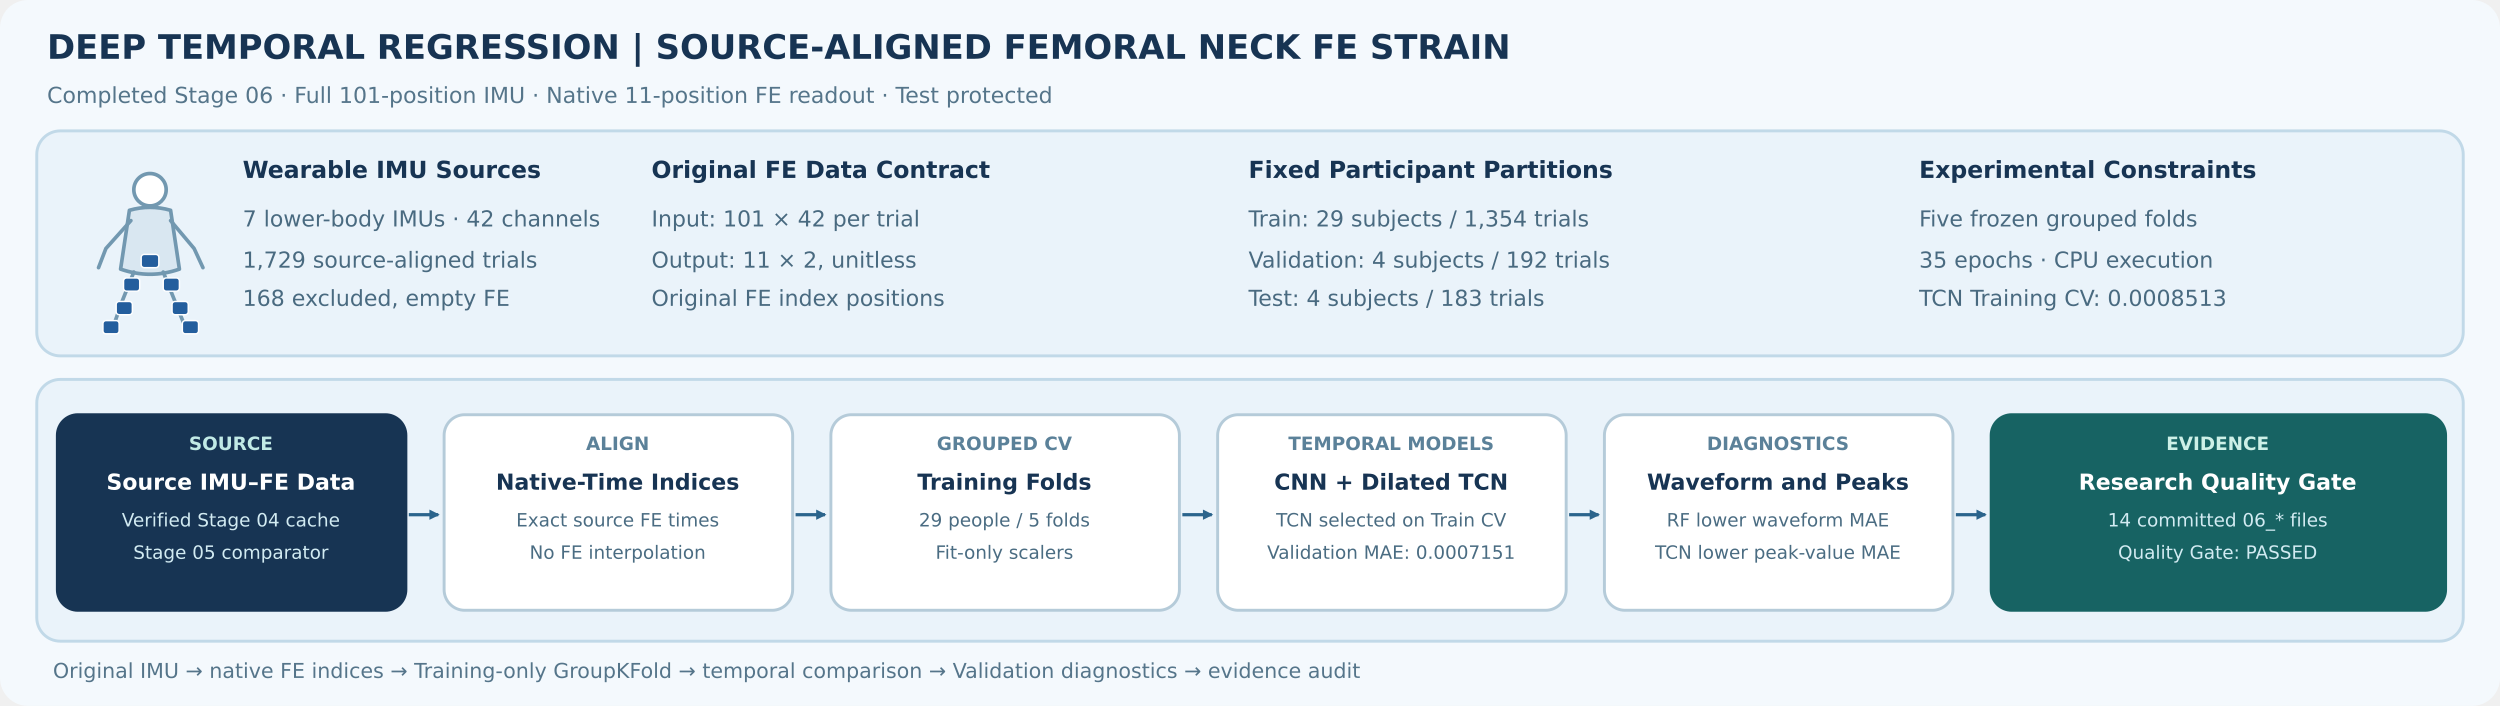
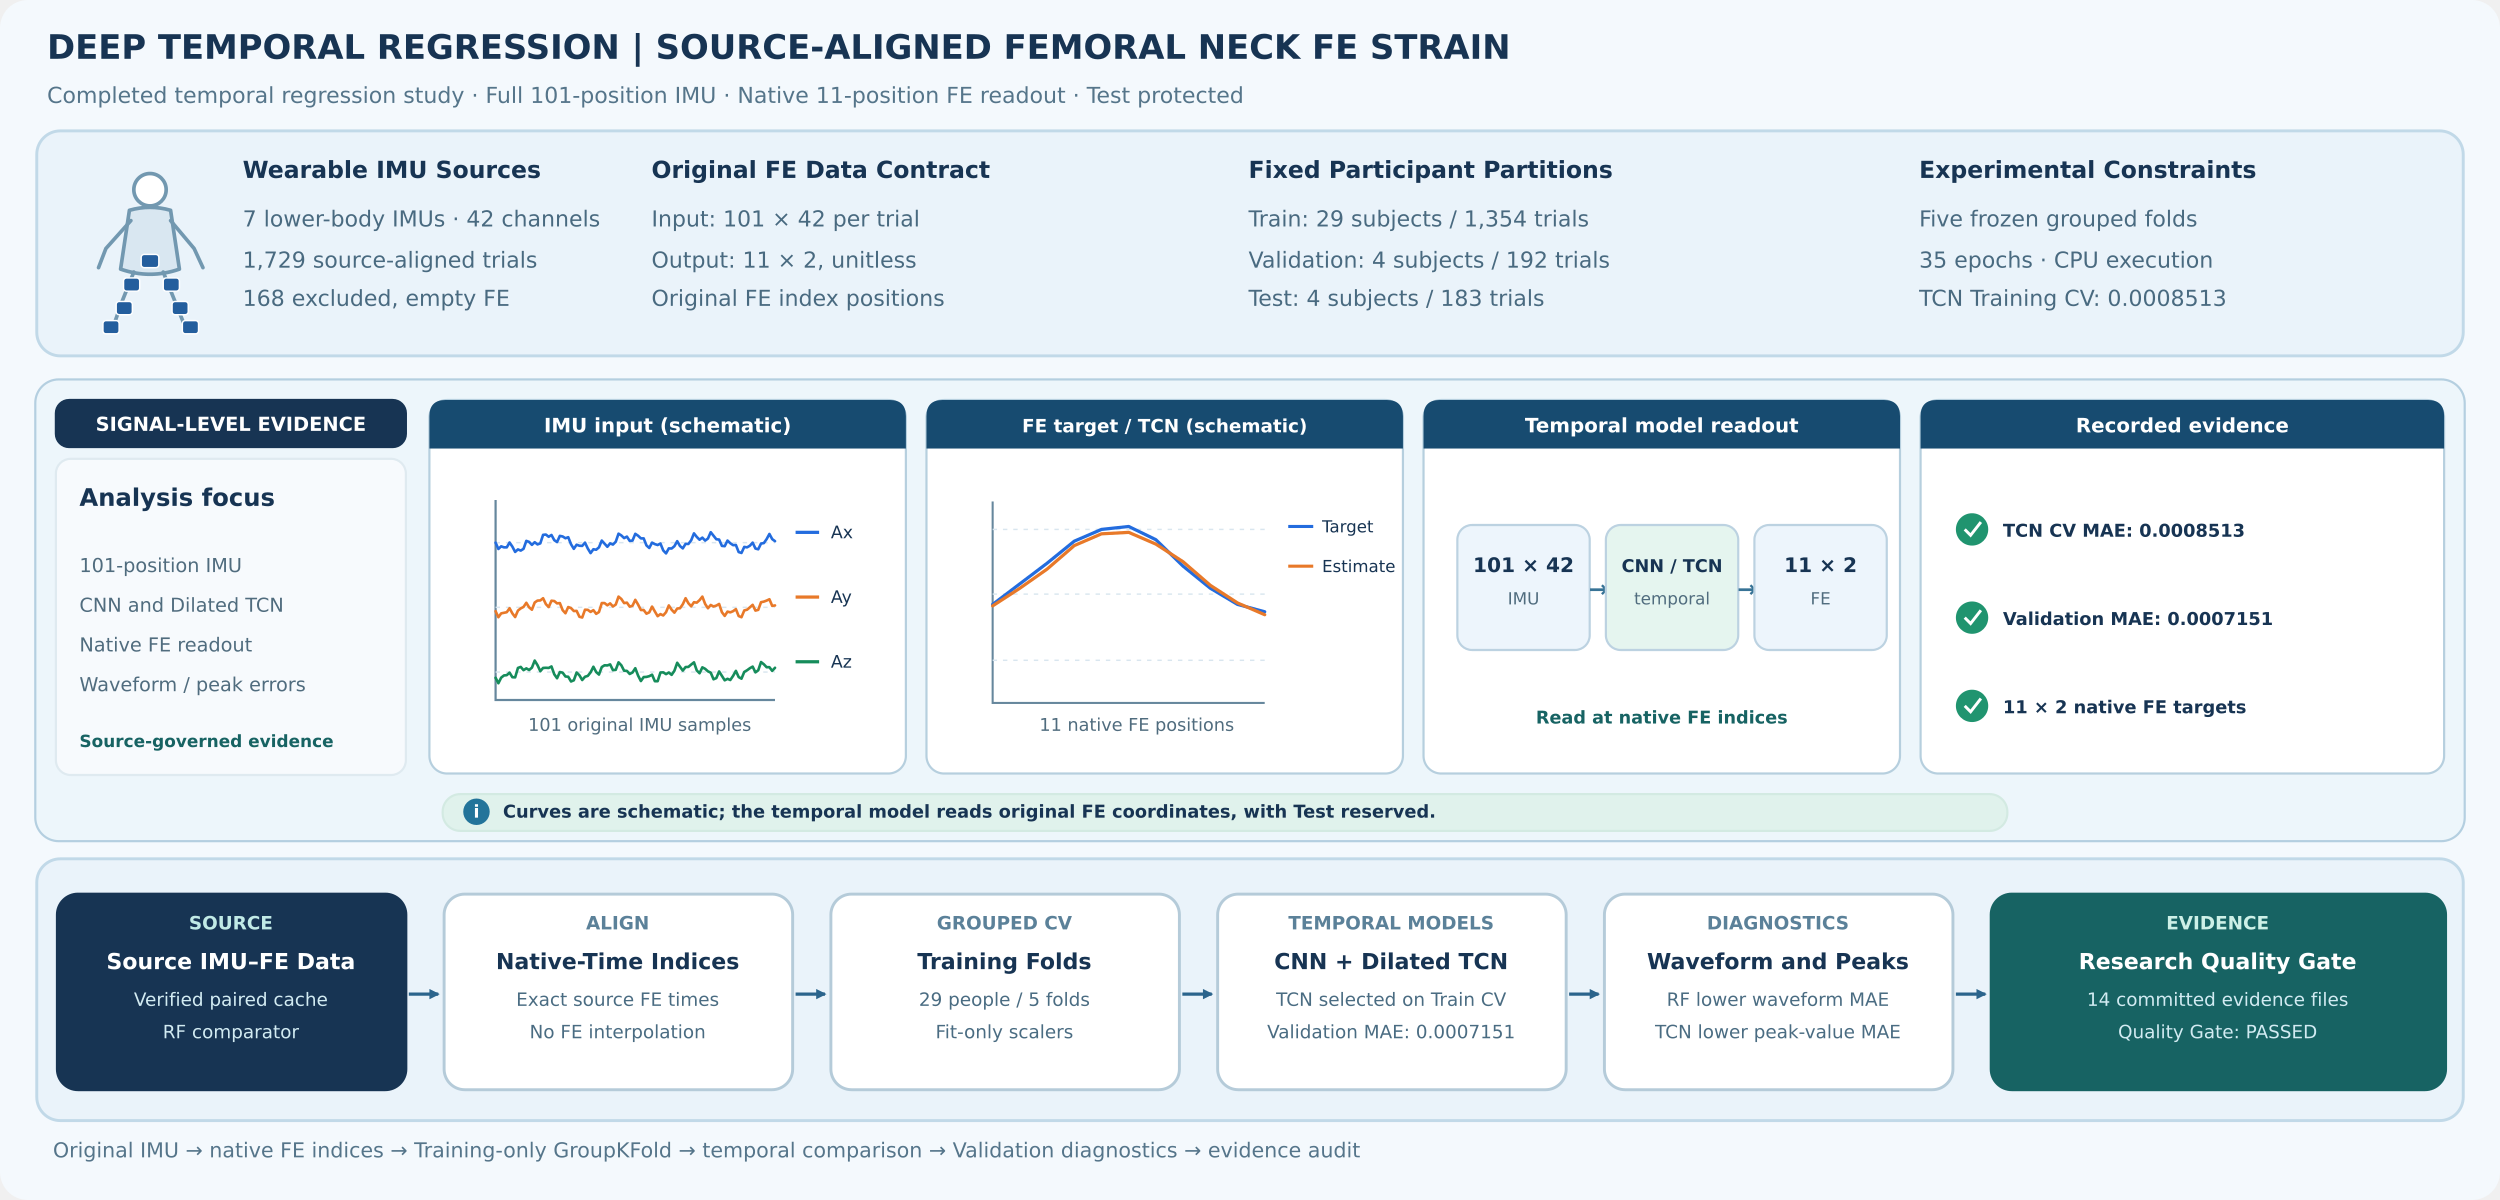
- <svg xmlns="http://www.w3.org/2000/svg" width="1700" height="480" viewBox="0 0 1700 480" role="img" aria-labelledby="title desc">
+ <svg xmlns="http://www.w3.org/2000/svg" width="1700" height="816" viewBox="0 0 1700 816" role="img" aria-labelledby="title desc">
  <defs>
    <marker id="arrow" markerUnits="userSpaceOnUse" markerWidth="7" markerHeight="7" refX="6" refY="3.5" orient="auto">
      <path d="M0 0 L7 3.5 L0 7 Z" fill="#2B648C" />
    </marker>
  </defs>
-   <rect x="0" y="0" width="1700" height="480" rx="19" fill="#F4F9FD" />
+   <rect x="0" y="0" width="1700" height="816" rx="19" fill="#F4F9FD" />
  <g font-family="DejaVu Sans, Arial, sans-serif">
    <text x="32" y="40" font-size="23" font-weight="700" fill="#173453">DEEP TEMPORAL REGRESSION | SOURCE-ALIGNED FEMORAL NECK FE STRAIN</text>
-     <text x="32" y="70" font-size="15" fill="#55758A">Completed Stage 06 · Full 101-position IMU · Native 11-position FE readout · Test protected</text>
+     <text x="32" y="70" font-size="15" fill="#55758A">Completed temporal regression study · Full 101-position IMU · Native 11-position FE readout · Test protected</text>
    <rect x="25" y="89" width="1650" height="153" rx="16" fill="#EAF3FA" stroke="#C1D9E8" stroke-width="2" />
    <g stroke="#7298B0" stroke-width="2.5" stroke-linecap="round" stroke-linejoin="round">
      <circle cx="102" cy="129" r="11" fill="#FFFFFF" />
      <path d="M88 143 Q102 139 116 143 L122 183 Q102 190 82 183 Z" fill="#D9E7F1" />
      <path d="M89 150 L72 169 L67 182 M116 150 L132 169 L138 182 M91 185 L83 205 L76 225 M111 185 L119 205 L127 225" fill="none" />
    </g>
    <g fill="#245E9D" stroke="#FFFFFF" stroke-width="1">
      <rect x="96" y="173" width="12" height="9" rx="2" />
      <rect x="84" y="189" width="11" height="9" rx="2" />
      <rect x="111" y="189" width="11" height="9" rx="2" />
      <rect x="79" y="205" width="11" height="9" rx="2" />
      <rect x="117" y="205" width="11" height="9" rx="2" />
      <rect x="70" y="218" width="11" height="9" rx="2" />
      <rect x="124" y="218" width="11" height="9" rx="2" />
    </g>
    <g fill="#173453" font-size="16" font-weight="700">
      <text x="165" y="121">Wearable IMU Sources</text>
      <text x="443" y="121">Original FE Data Contract</text>
      <text x="849" y="121">Fixed Participant Partitions</text>
      <text x="1305" y="121">Experimental Constraints</text>
    </g>
    <g fill="#496A80" font-size="15">
      <text x="165" y="154">7 lower-body IMUs · 42 channels</text>
      <text x="165" y="182">1,729 source-aligned trials</text>
      <text x="165" y="208">168 excluded, empty FE</text>
      <text x="443" y="154">Input: 101 × 42 per trial</text>
      <text x="443" y="182">Output: 11 × 2, unitless</text>
      <text x="443" y="208">Original FE index positions</text>
      <text x="849" y="154">Train: 29 subjects / 1,354 trials</text>
      <text x="849" y="182">Validation: 4 subjects / 192 trials</text>
      <text x="849" y="208">Test: 4 subjects / 183 trials</text>
      <text x="1305" y="154">Five frozen grouped folds</text>
      <text x="1305" y="182">35 epochs · CPU execution</text>
      <text x="1305" y="208">TCN Training CV: 0.0008513</text>
    </g>
-     <rect x="25" y="258" width="1650" height="178" rx="16" fill="#EAF3FA" stroke="#C1D9E8" stroke-width="2" />
-     <g stroke-width="2">
-       <rect x="39" y="282" width="237" height="133" rx="14" fill="#173453" stroke="#173453" />
-       <rect x="302" y="282" width="237" height="133" rx="14" fill="white" stroke="#B5CBD9" />
-       <rect x="565" y="282" width="237" height="133" rx="14" fill="white" stroke="#B5CBD9" />
-       <rect x="828" y="282" width="237" height="133" rx="14" fill="white" stroke="#B5CBD9" />
-       <rect x="1091" y="282" width="237" height="133" rx="14" fill="white" stroke="#B5CBD9" />
-       <rect x="1354" y="282" width="309" height="133" rx="14" fill="#176363" stroke="#176363" />
+     <g aria-label="Signal-level evidence and transformations">
+       <rect x="24" y="258" width="1652" height="314" rx="16" fill="#EDF6FB" stroke="#B4CFE0" stroke-width="1.5" />
+       <rect x="38" y="272" width="238" height="32" rx="9" fill="#173453" stroke="#173453" stroke-width="1.5" />
+       <text x="157" y="293" font-size="13.2" fill="#FFFFFF" font-weight="700" text-anchor="middle">SIGNAL-LEVEL EVIDENCE</text>
+       <rect x="38" y="312" width="238" height="215" rx="10" fill="#F7FAFD" stroke="#DFEAF0" stroke-width="1.5" />
+       <text x="54" y="344" font-size="16.5" fill="#173453" font-weight="700">Analysis focus</text>
+       <text x="54" y="389" font-size="13.1" fill="#506C7E">101-position IMU</text>
+       <text x="54" y="416" font-size="13.1" fill="#506C7E">CNN and Dilated TCN</text>
+       <text x="54" y="443" font-size="13.1" fill="#506C7E">Native FE readout</text>
+       <text x="54" y="470" font-size="13.1" fill="#506C7E">Waveform / peak errors</text>
+       <text x="54" y="508" font-size="11.5" fill="#176363" font-weight="700">Source-governed evidence</text>
+       <rect x="292" y="272" width="324" height="254" rx="12" fill="#FFFFFF" stroke="#B6CFDE" stroke-width="1.5" />
+       <path d="M303 272 H605 Q616 272 616 283 V305 H292 V283 Q292 272 303 272 Z" fill="#174B70" />
+       <text x="454" y="294" font-size="13.5" fill="#FFFFFF" font-weight="700" text-anchor="middle">IMU input (schematic)</text>
+       <rect x="630" y="272" width="324" height="254" rx="12" fill="#FFFFFF" stroke="#B6CFDE" stroke-width="1.5" />
+       <path d="M641 272 H943 Q954 272 954 283 V305 H630 V283 Q630 272 641 272 Z" fill="#174B70" />
+       <text x="792" y="294" font-size="12.5" fill="#FFFFFF" font-weight="700" text-anchor="middle">FE target / TCN (schematic)</text>
+       <rect x="968" y="272" width="324" height="254" rx="12" fill="#FFFFFF" stroke="#B6CFDE" stroke-width="1.5" />
+       <path d="M979 272 H1281 Q1292 272 1292 283 V305 H968 V283 Q968 272 979 272 Z" fill="#174B70" />
+       <text x="1130" y="294" font-size="13.5" fill="#FFFFFF" font-weight="700" text-anchor="middle">Temporal model readout</text>
+       <rect x="1306" y="272" width="356" height="254" rx="12" fill="#FFFFFF" stroke="#B6CFDE" stroke-width="1.5" />
+       <path d="M1317 272 H1651 Q1662 272 1662 283 V305 H1306 V283 Q1306 272 1317 272 Z" fill="#174B70" />
+       <text x="1484" y="294" font-size="13.5" fill="#FFFFFF" font-weight="700" text-anchor="middle">Recorded evidence</text>
+       <g aria-label="Illustrative 101-sample IMU acceleration traces">
+         <path d="M337 340 V476 H527" stroke="#66879D" stroke-width="1.5" fill="none" />
+         <path d="M337 369 H527" stroke="#D9E6EF" stroke-dasharray="3 4" />
+         <polyline points="337.0,369.0 338.9,373.3 340.8,371.5 342.7,372.2 344.6,372.2 346.5,368.9 348.4,371.7 350.3,375.3 352.2,373.6 354.1,374.4 356.0,373.2 357.9,367.8 359.8,368.5 361.7,370.5 363.6,368.7 365.5,370.2 367.4,369.5 369.3,363.7 371.2,363.5 373.1,365.0 375.0,363.8 376.9,367.3 378.8,368.6 380.7,364.4 382.6,364.8 384.5,366.0 386.4,365.3 388.3,370.1 390.2,373.2 392.1,370.4 394.0,371.1 395.9,371.2 397.8,369.0 399.7,373.0 401.6,376.1 403.5,373.5 405.4,373.8 407.3,372.2 409.2,367.6 411.1,369.7 413.0,371.8 414.9,369.5 416.8,370.3 418.7,368.4 420.6,362.9 422.5,364.1 424.4,365.9 426.3,364.9 428.2,367.8 430.1,367.6 432.0,363.0 433.9,364.3 435.8,366.1 437.7,366.1 439.6,370.9 441.5,372.6 443.4,369.0 445.3,370.0 447.2,370.6 449.1,369.6 451.0,374.3 452.9,376.3 454.8,372.9 456.7,373.0 458.6,371.4 460.5,368.0 462.4,371.3 464.3,372.9 466.2,369.8 468.1,369.9 470.0,367.4 471.9,362.7 473.8,365.1 475.7,367.0 477.6,365.6 479.5,367.6 481.4,366.2 483.3,361.9 485.2,364.3 487.1,366.7 489.0,366.9 490.9,371.2 492.8,371.4 494.7,367.6 496.6,369.4 498.5,370.7 500.4,370.6 502.3,375.4 504.2,376.0 506.1,371.9 508.0,372.2 509.9,371.1 511.8,369.0 513.7,373.0 515.6,373.5 517.5,369.6 519.4,369.3 521.3,366.6 523.2,363.1 525.1,366.6 527.0,368.0" fill="none" stroke="#236CDE" stroke-width="1.8" stroke-linejoin="round" stroke-linecap="round" />
+         <path d="M541 362 H557" stroke="#236CDE" stroke-width="2.2" />
+         <text x="565" y="366" font-size="11.8" fill="#173453">Ax</text>
+         <path d="M337 413 H527" stroke="#D9E6EF" stroke-dasharray="3 4" />
+         <polyline points="337.0,415.6 338.9,419.7 340.8,417.1 342.7,416.7 344.6,416.3 346.5,413.6 348.4,417.1 350.3,419.6 352.2,415.2 354.1,413.7 356.0,412.7 357.9,409.9 359.8,413.0 361.7,414.6 363.6,409.7 365.5,408.4 367.4,408.3 369.3,406.8 371.2,410.8 373.1,412.8 375.0,408.5 376.9,408.7 378.8,410.3 380.7,410.1 382.6,414.9 384.5,417.0 386.4,412.8 388.3,413.5 390.2,415.5 392.1,415.4 394.0,419.4 395.9,419.9 397.8,414.6 399.7,414.7 401.6,416.1 403.5,414.9 405.4,417.4 407.3,416.2 409.2,410.1 411.1,410.1 413.0,411.6 414.9,410.3 416.8,412.4 418.7,411.1 420.6,405.7 422.5,407.3 424.4,410.1 426.3,409.8 428.2,412.5 430.1,411.9 432.0,407.9 433.9,411.1 435.8,414.8 437.7,414.8 439.6,417.3 441.5,416.4 443.4,412.5 445.3,415.8 447.2,419.0 449.1,417.6 451.0,418.5 452.9,416.3 454.8,411.7 456.7,414.6 458.6,416.6 460.5,413.8 462.4,413.6 464.3,410.9 466.2,406.8 468.1,410.2 470.0,412.3 471.9,409.5 473.8,409.8 475.7,408.1 477.6,405.7 479.5,410.7 481.4,413.6 483.3,411.4 485.2,412.4 487.1,411.8 489.0,410.7 490.9,416.3 492.8,418.8 494.7,415.9 496.6,416.4 498.5,415.6 500.4,414.2 502.3,418.9 504.2,419.7 506.1,415.1 508.0,414.6 509.9,413.0 511.8,411.3 513.7,415.2 515.6,414.7 517.5,409.5 519.4,409.1 521.3,408.4 523.2,407.5 525.1,412.0 527.0,411.7" fill="none" stroke="#E87929" stroke-width="1.8" stroke-linejoin="round" stroke-linecap="round" />
+         <path d="M541 406 H557" stroke="#E87929" stroke-width="2.2" />
+         <text x="565" y="410" font-size="11.8" fill="#173453">Ay</text>
+         <path d="M337 457 H527" stroke="#D9E6EF" stroke-dasharray="3 4" />
+         <polyline points="337.0,460.9 338.9,464.6 340.8,460.8 342.7,459.3 344.6,459.1 346.5,457.4 348.4,460.5 350.3,460.6 352.2,454.2 354.1,453.5 356.0,455.7 357.9,454.5 359.8,455.6 361.7,454.0 363.6,449.2 365.5,452.3 367.4,456.4 369.3,454.2 371.2,454.1 373.1,454.2 375.0,453.2 376.9,458.5 378.8,461.2 380.7,457.0 382.6,457.4 384.5,460.0 386.4,460.2 388.3,463.4 390.2,462.6 392.1,457.3 394.0,459.2 395.9,462.4 397.8,460.2 399.7,459.6 401.6,457.2 403.5,453.4 405.4,457.0 407.3,458.7 409.2,453.6 411.1,452.4 413.0,452.5 414.9,451.8 416.8,455.7 418.7,455.5 420.6,450.4 422.5,452.4 424.4,456.1 426.3,456.2 428.2,458.3 430.1,457.3 432.0,454.4 433.9,459.4 435.8,463.1 437.7,460.4 439.6,460.3 441.5,459.8 443.4,458.8 445.3,463.2 447.2,463.2 449.1,457.3 451.0,457.2 452.9,458.4 454.8,457.3 456.7,458.9 458.6,456.1 460.5,450.7 462.4,453.4 464.3,456.0 466.2,453.6 468.1,453.5 470.0,451.9 471.9,450.4 473.8,455.9 475.7,457.8 477.6,453.8 479.5,454.8 481.4,456.5 483.3,457.4 485.2,461.9 487.1,461.1 489.0,456.6 490.9,459.6 492.8,462.6 494.7,461.6 496.6,462.4 498.5,459.6 500.4,456.2 502.3,460.4 504.2,461.5 506.1,456.9 508.0,455.8 509.9,454.4 511.8,453.3 513.7,457.2 515.6,455.8 517.5,450.2 519.4,451.7 521.3,453.7 523.2,453.7 525.1,456.2 527.0,454.1" fill="none" stroke="#168C5B" stroke-width="1.8" stroke-linejoin="round" stroke-linecap="round" />
+         <path d="M541 450 H557" stroke="#168C5B" stroke-width="2.2" />
+         <text x="565" y="454" font-size="11.8" fill="#173453">Az</text>
+         <text x="435" y="497" font-size="12" fill="#506C7E" text-anchor="middle">101 original IMU samples</text>
+       </g>
+       <g aria-label="Schematic native-position FE curves">
+         <path d="M675 341 V478 H860" stroke="#66879D" fill="none" stroke-width="1.4" />
+         <path d="M675 360 H860" stroke="#D9E6EF" stroke-dasharray="3 4" />
+         <path d="M675 404 H860" stroke="#D9E6EF" stroke-dasharray="3 4" />
+         <path d="M675 449 H860" stroke="#D9E6EF" stroke-dasharray="3 4" />
+         <polyline points="675,411 693.5,397 712,383 730.5,368 749,360 767.5,358 786,367 804.5,385 823,400 841.5,411 860,416" fill="none" stroke="#236CDE" stroke-width="2.2" stroke-linejoin="round" stroke-linecap="round" />
+         <polyline points="675,412 693.5,400 712,387 730.5,371 749,363 767.5,362 786,370 804.5,382 823,398 841.5,410 860,418" fill="none" stroke="#E87929" stroke-width="2.2" stroke-linejoin="round" stroke-linecap="round" />
+         <path d="M876 358 H893" stroke="#236CDE" stroke-width="2.1" />
+         <text x="899" y="362" font-size="11.3" fill="#173453">Target</text>
+         <path d="M876 385 H893" stroke="#E87929" stroke-width="2.1" />
+         <text x="899" y="389" font-size="11.3" fill="#173453">Estimate</text>
+         <text x="773" y="497" font-size="12" fill="#506C7E" text-anchor="middle">11 native FE positions</text>
+       </g>
+       <g aria-label="temporal">
+         <rect x="991" y="357" width="90" height="85" rx="10" fill="#EDF5FC" stroke="#BCD2E1" stroke-width="1.5" />
+         <text x="1036" y="389" font-size="13.7" fill="#173453" font-weight="700" text-anchor="middle">101 × 42</text>
+         <text x="1036" y="411" font-size="11.4" fill="#506C7E" text-anchor="middle">IMU</text>
+         <text x="1087" y="406" font-size="16" fill="#377396" font-weight="700" text-anchor="middle">→</text>
+         <rect x="1092" y="357" width="90" height="85" rx="10" fill="#E5F5EF" stroke="#BCD2E1" stroke-width="1.5" />
+         <text x="1137" y="389" font-size="12" fill="#173453" font-weight="700" text-anchor="middle">CNN / TCN</text>
+         <text x="1137" y="411" font-size="11.4" fill="#506C7E" text-anchor="middle">temporal</text>
+         <text x="1188" y="406" font-size="16" fill="#377396" font-weight="700" text-anchor="middle">→</text>
+         <rect x="1193" y="357" width="90" height="85" rx="10" fill="#EDF5FC" stroke="#BCD2E1" stroke-width="1.5" />
+         <text x="1238" y="389" font-size="13.7" fill="#173453" font-weight="700" text-anchor="middle">11 × 2</text>
+         <text x="1238" y="411" font-size="11.4" fill="#506C7E" text-anchor="middle">FE</text>
+         <text x="1130" y="492" font-size="12" fill="#176363" font-weight="700" text-anchor="middle">Read at native FE indices</text>
+       </g>
+       <circle cx="1341" cy="360" r="11" fill="#20946F" />
+       <path d="M1336 360 L1340 364 L1347 355" stroke="#FFFFFF" stroke-width="2" fill="none" />
+       <text x="1362" y="365" font-size="12.1" fill="#173453" font-weight="700">TCN CV MAE: 0.0008513</text>
+       <circle cx="1341" cy="420" r="11" fill="#20946F" />
+       <path d="M1336 420 L1340 424 L1347 415" stroke="#FFFFFF" stroke-width="2" fill="none" />
+       <text x="1362" y="425" font-size="12.1" fill="#173453" font-weight="700">Validation MAE: 0.0007151</text>
+       <circle cx="1341" cy="480" r="11" fill="#20946F" />
+       <path d="M1336 480 L1340 484 L1347 475" stroke="#FFFFFF" stroke-width="2" fill="none" />
+       <text x="1362" y="485" font-size="12.1" fill="#173453" font-weight="700">11 × 2 native FE targets</text>
+       <rect x="301" y="540" width="1064" height="25" rx="12" fill="#E0F2EC" stroke="#D3EAE2" stroke-width="1.5" />
+       <circle cx="324" cy="552" r="9" fill="#23749A" />
+       <text x="324" y="556" font-size="12" fill="#FFFFFF" font-weight="700" text-anchor="middle">i</text>
+       <text x="342" y="556" font-size="12.1" fill="#173453" font-weight="700">Curves are schematic; the temporal model reads original FE coordinates, with Test reserved.</text>
    </g>
-     <g fill="none" stroke="#2B648C" stroke-width="2.2" marker-end="url(#arrow)">
-       <path d="M278 350 H298" />
-       <path d="M541 350 H561" />
-       <path d="M804 350 H824" />
-       <path d="M1067 350 H1087" />
-       <path d="M1330 350 H1350" />
+     <g transform="translate(0 326)" aria-label="Preserved research workflow">
+       <rect x="25" y="258" width="1650" height="178" rx="16" fill="#EAF3FA" stroke="#C1D9E8" stroke-width="2" />
+       <g stroke-width="2">
+         <rect x="39" y="282" width="237" height="133" rx="14" fill="#173453" stroke="#173453" />
+         <rect x="302" y="282" width="237" height="133" rx="14" fill="white" stroke="#B5CBD9" />
+         <rect x="565" y="282" width="237" height="133" rx="14" fill="white" stroke="#B5CBD9" />
+         <rect x="828" y="282" width="237" height="133" rx="14" fill="white" stroke="#B5CBD9" />
+         <rect x="1091" y="282" width="237" height="133" rx="14" fill="white" stroke="#B5CBD9" />
+         <rect x="1354" y="282" width="309" height="133" rx="14" fill="#176363" stroke="#176363" />
+       </g>
+       <g fill="none" stroke="#2B648C" stroke-width="2.2" marker-end="url(#arrow)">
+         <path d="M278 350 H298" />
+         <path d="M541 350 H561" />
+         <path d="M804 350 H824" />
+         <path d="M1067 350 H1087" />
+         <path d="M1330 350 H1350" />
+       </g>
+       <g font-size="12.5" font-weight="700" text-anchor="middle">
+         <text x="157" y="306" fill="#C1EAE6">SOURCE</text>
+         <text x="420" y="306" fill="#5B8199">ALIGN</text>
+         <text x="683" y="306" fill="#5B8199">GROUPED CV</text>
+         <text x="946" y="306" fill="#5B8199">TEMPORAL MODELS</text>
+         <text x="1209" y="306" fill="#5B8199">DIAGNOSTICS</text>
+         <text x="1508" y="306" fill="#CDF0E7">EVIDENCE</text>
+       </g>
+       <g font-size="15" font-weight="700" text-anchor="middle">
+         <text x="157" y="333" fill="white">Source IMU–FE Data</text>
+         <text x="420" y="333" fill="#173453">Native-Time Indices</text>
+         <text x="683" y="333" fill="#173453">Training Folds</text>
+         <text x="946" y="333" fill="#173453">CNN + Dilated TCN</text>
+         <text x="1209" y="333" fill="#173453">Waveform and Peaks</text>
+         <text x="1508" y="333" fill="white">Research Quality Gate</text>
+       </g>
+       <g font-size="12.5" text-anchor="middle">
+         <text x="157" y="358" fill="#D2EBF2">Verified paired cache</text>
+         <text x="157" y="380" fill="#D2EBF2">RF comparator</text>
+         <text x="420" y="358" fill="#4A6C82">Exact source FE times</text>
+         <text x="420" y="380" fill="#4A6C82">No FE interpolation</text>
+         <text x="683" y="358" fill="#4A6C82">29 people / 5 folds</text>
+         <text x="683" y="380" fill="#4A6C82">Fit-only scalers</text>
+         <text x="946" y="358" fill="#4A6C82">TCN selected on Train CV</text>
+         <text x="946" y="380" fill="#4A6C82">Validation MAE: 0.0007151</text>
+         <text x="1209" y="358" fill="#4A6C82">RF lower waveform MAE</text>
+         <text x="1209" y="380" fill="#4A6C82">TCN lower peak-value MAE</text>
+         <text x="1508" y="358" fill="#D2EBF2">14 committed evidence files</text>
+         <text x="1508" y="380" fill="#D2EBF2">Quality Gate: PASSED</text>
+       </g>
+       <text x="36" y="461" font-size="14" fill="#55758A">Original IMU → native FE indices → Training-only GroupKFold → temporal comparison → Validation diagnostics → evidence audit</text>
    </g>
-     <g font-size="12.5" font-weight="700" text-anchor="middle">
-       <text x="157" y="306" fill="#C1EAE6">SOURCE</text>
-       <text x="420" y="306" fill="#5B8199">ALIGN</text>
-       <text x="683" y="306" fill="#5B8199">GROUPED CV</text>
-       <text x="946" y="306" fill="#5B8199">TEMPORAL MODELS</text>
-       <text x="1209" y="306" fill="#5B8199">DIAGNOSTICS</text>
-       <text x="1508" y="306" fill="#CDF0E7">EVIDENCE</text>
-     </g>
-     <g font-size="15" font-weight="700" text-anchor="middle">
-       <text x="157" y="333" fill="white">Source IMU–FE Data</text>
-       <text x="420" y="333" fill="#173453">Native-Time Indices</text>
-       <text x="683" y="333" fill="#173453">Training Folds</text>
-       <text x="946" y="333" fill="#173453">CNN + Dilated TCN</text>
-       <text x="1209" y="333" fill="#173453">Waveform and Peaks</text>
-       <text x="1508" y="333" fill="white">Research Quality Gate</text>
-     </g>
-     <g font-size="12.5" text-anchor="middle">
-       <text x="157" y="358" fill="#D2EBF2">Verified Stage 04 cache</text>
-       <text x="157" y="380" fill="#D2EBF2">Stage 05 comparator</text>
-       <text x="420" y="358" fill="#4A6C82">Exact source FE times</text>
-       <text x="420" y="380" fill="#4A6C82">No FE interpolation</text>
-       <text x="683" y="358" fill="#4A6C82">29 people / 5 folds</text>
-       <text x="683" y="380" fill="#4A6C82">Fit-only scalers</text>
-       <text x="946" y="358" fill="#4A6C82">TCN selected on Train CV</text>
-       <text x="946" y="380" fill="#4A6C82">Validation MAE: 0.0007151</text>
-       <text x="1209" y="358" fill="#4A6C82">RF lower waveform MAE</text>
-       <text x="1209" y="380" fill="#4A6C82">TCN lower peak-value MAE</text>
-       <text x="1508" y="358" fill="#D2EBF2">14 committed 06_* files</text>
-       <text x="1508" y="380" fill="#D2EBF2">Quality Gate: PASSED</text>
-     </g>
-     <text x="36" y="461" font-size="14" fill="#55758A">Original IMU → native FE indices → Training-only GroupKFold → temporal comparison → Validation diagnostics → evidence audit</text>
  </g>
</svg>
